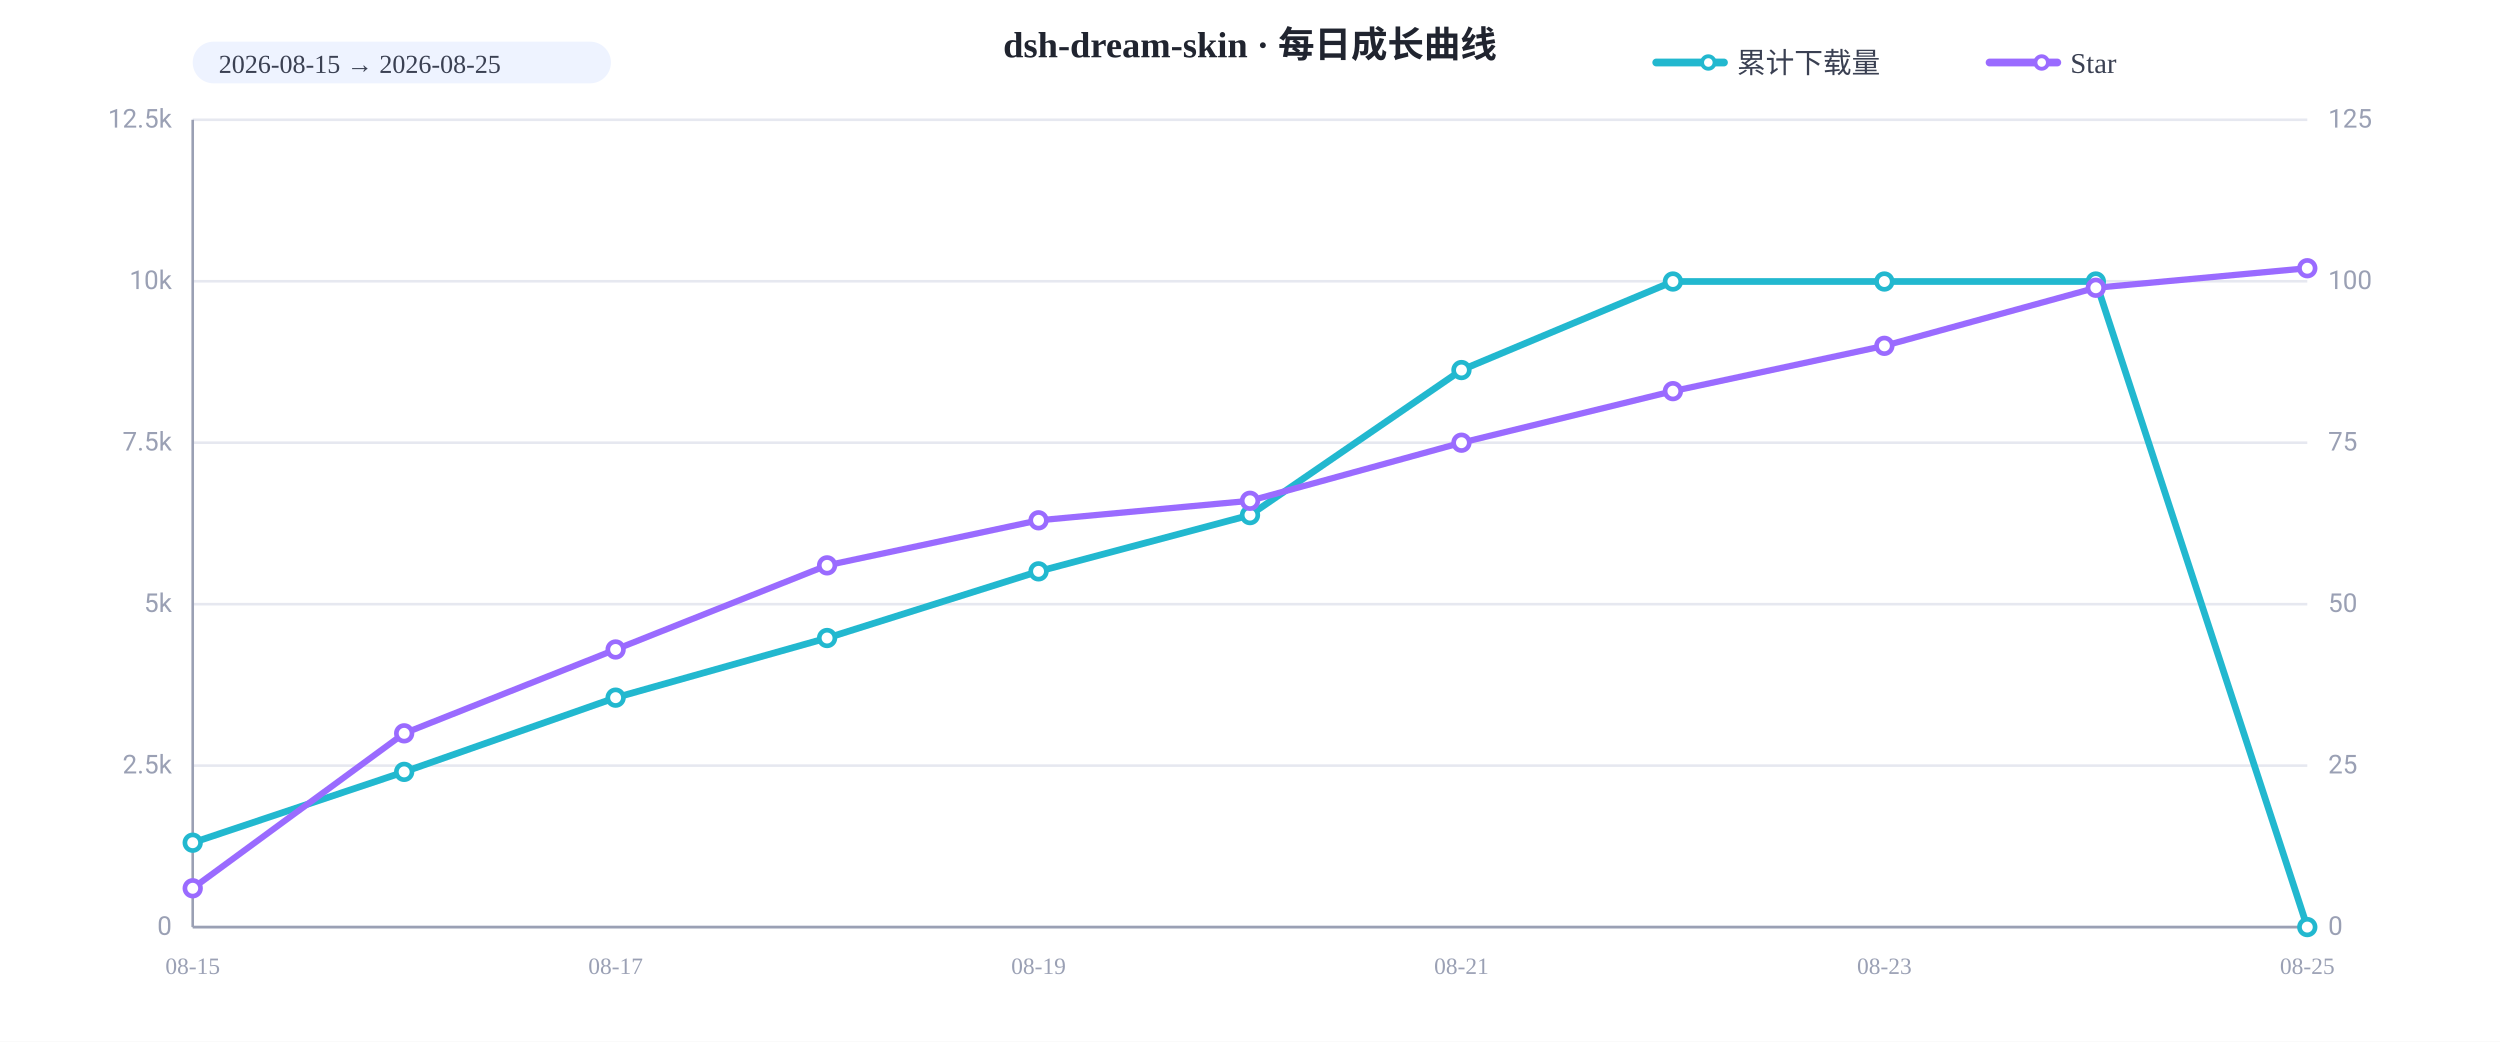
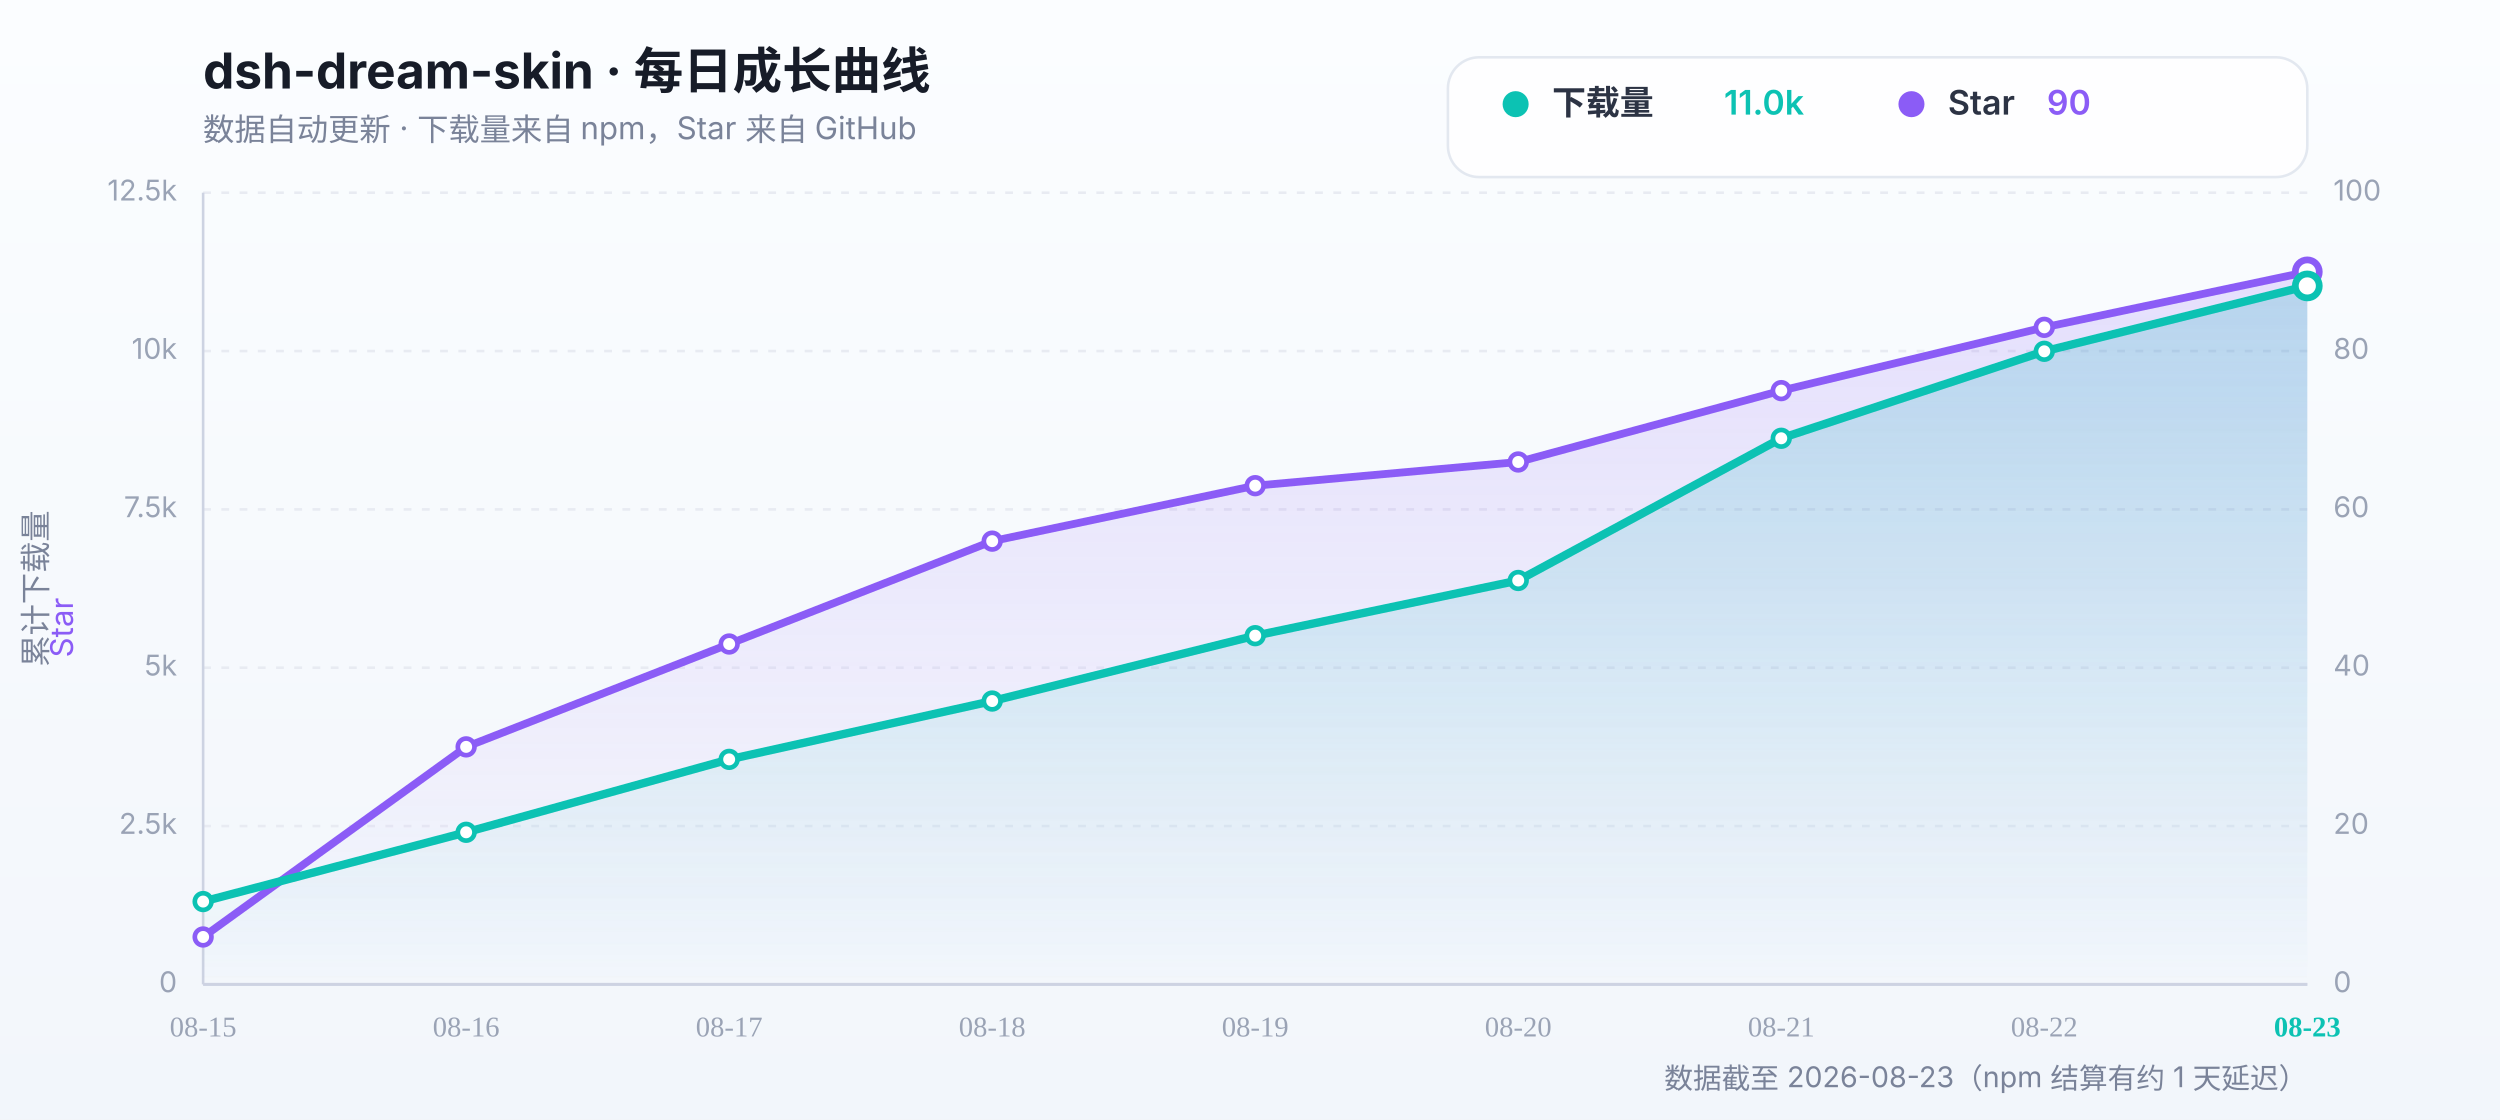
- <svg xmlns="http://www.w3.org/2000/svg" width="960" height="400" viewBox="0 0 960 400" role="img" aria-label="dsh-dream-skin 每日 Star 与累计下载量双轴折线图">
-   <rect width="960" height="400" fill="#ffffff" />
-   <text x="480" y="22" text-anchor="middle" font-size="14" font-weight="600" fill="#20242f">dsh-dream-skin · 每日成长曲线</text>
-   <rect x="74" y="16" width="160.6" height="16" rx="8" fill="#eef3ff" />
-   <text x="84" y="28" font-size="10" fill="#3a4052">2026-08-15 → 2026-08-25</text>
-   <g transform="translate(636, 16)">
-     <line x1="0" y1="8" x2="26" y2="8" stroke="#22b8cf" stroke-width="3" stroke-linecap="round" />
-     <circle cx="20" cy="8" r="2.4" fill="#fff" stroke="#22b8cf" stroke-width="1.5" />
-     <text x="31" y="12" font-size="11" fill="#3a4052">累计下载量</text>
-     <line x1="128" y1="8" x2="154" y2="8" stroke="#9a6bff" stroke-width="3" stroke-linecap="round" />
-     <circle cx="148" cy="8" r="2.4" fill="#fff" stroke="#9a6bff" stroke-width="1.5" />
-     <text x="159" y="12" font-size="11" fill="#3a4052">Star</text>
+ <svg xmlns="http://www.w3.org/2000/svg" width="960" height="430" viewBox="0 0 960 430" role="img" aria-label="dsh-dream-skin 每日 Star 与累计下载量双轴折线图">
+   <defs>
+     <linearGradient id="gradDl" x1="0" y1="0" x2="0" y2="1">
+       <stop offset="0%" stop-color="#0cc2b3" stop-opacity="0.24" />
+       <stop offset="100%" stop-color="#0cc2b3" stop-opacity="0" />
+     </linearGradient>
+     <linearGradient id="gradSt" x1="0" y1="0" x2="0" y2="1">
+       <stop offset="0%" stop-color="#8b5cf6" stop-opacity="0.18" />
+       <stop offset="100%" stop-color="#8b5cf6" stop-opacity="0" />
+     </linearGradient>
+     <linearGradient id="bgGrad" x1="0" y1="0" x2="0" y2="1">
+       <stop offset="0%" stop-color="#fbfdff" />
+       <stop offset="100%" stop-color="#f2f6fb" />
+     </linearGradient>
+   </defs>
+   <rect width="960" height="430" fill="url(#bgGrad)" />
+   <g font-family="system-ui,-apple-system,'Segoe UI',sans-serif">
+     <text x="18" y="226" font-size="12" fill="#7a8399" transform="rotate(-90 18 226)" text-anchor="middle">累计下载量</text>
+     <text x="28" y="241" font-size="12" fill="#8b5cf6" transform="rotate(-90 28 241)" text-anchor="middle">Star</text>
  </g>
-   <line x1="74" y1="356.0" x2="886" y2="356.0" stroke="#ccd0dd" stroke-width="1" />
-   <line x1="74" y1="294.0" x2="886" y2="294.0" stroke="#e6e8f0" stroke-width="1" />
-   <line x1="74" y1="232.0" x2="886" y2="232.0" stroke="#e6e8f0" stroke-width="1" />
-   <line x1="74" y1="170.0" x2="886" y2="170.0" stroke="#e6e8f0" stroke-width="1" />
-   <line x1="74" y1="108.0" x2="886" y2="108.0" stroke="#e6e8f0" stroke-width="1" />
-   <line x1="74" y1="46.0" x2="886" y2="46.0" stroke="#e6e8f0" stroke-width="1" />
-   <g font-family="system-ui, -apple-system, 'Segoe UI', Roboto, 'Helvetica Neue', Arial, sans-serif">
-     <text x="66" y="359.0" text-anchor="end" font-size="10" fill="#9aa0b4">0</text>
-     <text x="66" y="297.0" text-anchor="end" font-size="10" fill="#9aa0b4">2.5k</text>
-     <text x="66" y="235.0" text-anchor="end" font-size="10" fill="#9aa0b4">5k</text>
-     <text x="66" y="173.0" text-anchor="end" font-size="10" fill="#9aa0b4">7.5k</text>
-     <text x="66" y="111.0" text-anchor="end" font-size="10" fill="#9aa0b4">10k</text>
-     <text x="66" y="49.0" text-anchor="end" font-size="10" fill="#9aa0b4">12.5k</text>
-     <text x="894" y="359.0" text-anchor="start" font-size="10" fill="#9aa0b4">0</text>
-     <text x="894" y="297.0" text-anchor="start" font-size="10" fill="#9aa0b4">25</text>
-     <text x="894" y="235.0" text-anchor="start" font-size="10" fill="#9aa0b4">50</text>
-     <text x="894" y="173.0" text-anchor="start" font-size="10" fill="#9aa0b4">75</text>
-     <text x="894" y="111.0" text-anchor="start" font-size="10" fill="#9aa0b4">100</text>
-     <text x="894" y="49.0" text-anchor="start" font-size="10" fill="#9aa0b4">125</text>
+   <text x="78" y="34" font-size="19" font-weight="700" fill="#171c28" font-family="system-ui,-apple-system,'Segoe UI',sans-serif">dsh-dream-skin · 每日成长曲线</text>
+   <text x="78" y="54" font-size="12" fill="#7a8399" font-family="system-ui,-apple-system,'Segoe UI',sans-serif">数据自动更新 · 下载量来自 npm，Star 来自 GitHub</text>
+   <g font-family="system-ui,-apple-system,'Segoe UI',sans-serif">
+     <rect x="556" y="22" width="330" height="46" rx="12" fill="#ffffff" fill-opacity="0.72" stroke="#e3e8f0" stroke-width="1" />
+     <circle cx="582" cy="40" r="5" fill="#0cc2b3" />
+     <text x="596" y="44" font-size="13" font-weight="600" fill="#2c3344">下载量</text>
+     <text x="662" y="44" font-size="13" font-weight="600" fill="#0cc2b3">11.0k</text>
+     <circle cx="734" cy="40" r="5" fill="#8b5cf6" />
+     <text x="748" y="44" font-size="13" font-weight="600" fill="#2c3344">Star</text>
+     <text x="786" y="44" font-size="13" font-weight="600" fill="#8b5cf6">90</text>
  </g>
-   <line x1="74" y1="46" x2="74" y2="356" stroke="#9aa0b4" stroke-width="1" />
-   <line x1="74" y1="356" x2="886" y2="356" stroke="#9aa0b4" stroke-width="1" />
-   <polyline points="74.0,323.6 155.2,296.4 236.4,267.9 317.6,245.0 398.8,219.4 480.0,197.8 561.2,142.1 642.4,108.1 723.6,108.1 804.8,108.1 886.0,356.0" fill="none" stroke="#22b8cf" stroke-width="2.6" stroke-linecap="round" stroke-linejoin="round" opacity="1" />
-   <polyline points="74.0,341.1 155.2,281.6 236.4,249.4 317.6,217.1 398.8,199.8 480.0,192.3 561.2,170.0 642.4,150.2 723.6,132.8 804.8,110.5 886.0,103.0" fill="none" stroke="#9a6bff" stroke-width="2.4" stroke-linecap="round" stroke-linejoin="round" opacity="1" />
-   <circle cx="74.0" cy="323.6" r="3" fill="#fff" stroke="#22b8cf" stroke-width="1.8" />
-   <circle cx="155.2" cy="296.4" r="3" fill="#fff" stroke="#22b8cf" stroke-width="1.8" />
-   <circle cx="236.4" cy="267.9" r="3" fill="#fff" stroke="#22b8cf" stroke-width="1.8" />
-   <circle cx="317.6" cy="245.0" r="3" fill="#fff" stroke="#22b8cf" stroke-width="1.8" />
-   <circle cx="398.8" cy="219.4" r="3" fill="#fff" stroke="#22b8cf" stroke-width="1.8" />
-   <circle cx="480.0" cy="197.8" r="3" fill="#fff" stroke="#22b8cf" stroke-width="1.8" />
-   <circle cx="561.2" cy="142.1" r="3" fill="#fff" stroke="#22b8cf" stroke-width="1.8" />
-   <circle cx="642.4" cy="108.1" r="3" fill="#fff" stroke="#22b8cf" stroke-width="1.8" />
-   <circle cx="723.6" cy="108.1" r="3" fill="#fff" stroke="#22b8cf" stroke-width="1.8" />
-   <circle cx="804.8" cy="108.1" r="3" fill="#fff" stroke="#22b8cf" stroke-width="1.8" />
-   <circle cx="886.0" cy="356.0" r="3" fill="#fff" stroke="#22b8cf" stroke-width="1.8" />
-   <circle cx="74.0" cy="341.1" r="3" fill="#fff" stroke="#9a6bff" stroke-width="1.8" />
-   <circle cx="155.2" cy="281.6" r="3" fill="#fff" stroke="#9a6bff" stroke-width="1.8" />
-   <circle cx="236.4" cy="249.4" r="3" fill="#fff" stroke="#9a6bff" stroke-width="1.8" />
-   <circle cx="317.6" cy="217.1" r="3" fill="#fff" stroke="#9a6bff" stroke-width="1.8" />
-   <circle cx="398.8" cy="199.8" r="3" fill="#fff" stroke="#9a6bff" stroke-width="1.8" />
-   <circle cx="480.0" cy="192.3" r="3" fill="#fff" stroke="#9a6bff" stroke-width="1.8" />
-   <circle cx="561.2" cy="170.0" r="3" fill="#fff" stroke="#9a6bff" stroke-width="1.8" />
-   <circle cx="642.4" cy="150.2" r="3" fill="#fff" stroke="#9a6bff" stroke-width="1.8" />
-   <circle cx="723.6" cy="132.8" r="3" fill="#fff" stroke="#9a6bff" stroke-width="1.8" />
-   <circle cx="804.8" cy="110.5" r="3" fill="#fff" stroke="#9a6bff" stroke-width="1.8" />
-   <circle cx="886.0" cy="103.0" r="3" fill="#fff" stroke="#9a6bff" stroke-width="1.8" />
-   <text x="74.0" y="374" text-anchor="middle" font-size="9" fill="#9aa0b4">08-15</text>
-   <text x="236.4" y="374" text-anchor="middle" font-size="9" fill="#9aa0b4">08-17</text>
-   <text x="398.8" y="374" text-anchor="middle" font-size="9" fill="#9aa0b4">08-19</text>
-   <text x="561.2" y="374" text-anchor="middle" font-size="9" fill="#9aa0b4">08-21</text>
-   <text x="723.6" y="374" text-anchor="middle" font-size="9" fill="#9aa0b4">08-23</text>
-   <text x="886.0" y="374" text-anchor="middle" font-size="9" fill="#9aa0b4">08-25</text>
+   <line x1="78" y1="378.0" x2="886" y2="378.0" stroke="#d3d9e8" stroke-width="1.2" />
+   <line x1="78" y1="317.2" x2="886" y2="317.2" stroke="#e8ebf2" stroke-width="1" stroke-dasharray="3 4" />
+   <line x1="78" y1="256.4" x2="886" y2="256.4" stroke="#e8ebf2" stroke-width="1" stroke-dasharray="3 4" />
+   <line x1="78" y1="195.6" x2="886" y2="195.6" stroke="#e8ebf2" stroke-width="1" stroke-dasharray="3 4" />
+   <line x1="78" y1="134.8" x2="886" y2="134.8" stroke="#e8ebf2" stroke-width="1" stroke-dasharray="3 4" />
+   <line x1="78" y1="74.0" x2="886" y2="74.0" stroke="#e8ebf2" stroke-width="1" stroke-dasharray="3 4" />
+   <g font-family="system-ui,-apple-system,'Segoe UI',sans-serif">
+     <text x="68" y="381.0" text-anchor="end" font-size="11" fill="#9aa3b5">0</text>
+     <text x="68" y="320.2" text-anchor="end" font-size="11" fill="#9aa3b5">2.5k</text>
+     <text x="68" y="259.4" text-anchor="end" font-size="11" fill="#9aa3b5">5k</text>
+     <text x="68" y="198.6" text-anchor="end" font-size="11" fill="#9aa3b5">7.5k</text>
+     <text x="68" y="137.8" text-anchor="end" font-size="11" fill="#9aa3b5">10k</text>
+     <text x="68" y="77.0" text-anchor="end" font-size="11" fill="#9aa3b5">12.5k</text>
+     <text x="896" y="381.0" text-anchor="start" font-size="11" fill="#9aa3b5">0</text>
+     <text x="896" y="320.2" text-anchor="start" font-size="11" fill="#9aa3b5">20</text>
+     <text x="896" y="259.4" text-anchor="start" font-size="11" fill="#9aa3b5">40</text>
+     <text x="896" y="198.6" text-anchor="start" font-size="11" fill="#9aa3b5">60</text>
+     <text x="896" y="137.8" text-anchor="start" font-size="11" fill="#9aa3b5">80</text>
+     <text x="896" y="77.0" text-anchor="start" font-size="11" fill="#9aa3b5">100</text>
+   </g>
+   <line x1="78" y1="74" x2="78" y2="378" stroke="#cdd3e2" stroke-width="1" />
+   <line x1="78" y1="378" x2="886" y2="378" stroke="#cdd3e2" stroke-width="1" />
+   <path d="M 78.0 378.0 L 78.0 346.2 L 179.0 319.6 L 280.0 291.6 L 381.0 269.2 L 482.0 244.1 L 583.0 222.9 L 684.0 168.3 L 785.0 134.9 L 886.0 109.8 L 886.0 378.0 Z" fill="url(#gradDl)" stroke="none" />
+   <path d="M 78.0 378.0 L 78.0 359.8 L 179.0 286.8 L 280.0 247.3 L 381.0 207.8 L 482.0 186.5 L 583.0 177.4 L 684.0 150.0 L 785.0 125.7 L 886.0 104.4 L 886.0 378.0 Z" fill="url(#gradSt)" stroke="none" />
+   <polyline points="78.0,359.8 179.0,286.8 280.0,247.3 381.0,207.8 482.0,186.5 583.0,177.4 684.0,150.0 785.0,125.7 886.0,104.4" fill="none" stroke="#8b5cf6" stroke-width="3" stroke-linecap="round" stroke-linejoin="round" />
+   <circle cx="78.0" cy="359.8" r="3.2" fill="#ffffff" stroke="#8b5cf6" stroke-width="1.8" />
+   <circle cx="179.0" cy="286.8" r="3.2" fill="#ffffff" stroke="#8b5cf6" stroke-width="1.8" />
+   <circle cx="280.0" cy="247.3" r="3.2" fill="#ffffff" stroke="#8b5cf6" stroke-width="1.8" />
+   <circle cx="381.0" cy="207.8" r="3.2" fill="#ffffff" stroke="#8b5cf6" stroke-width="1.8" />
+   <circle cx="482.0" cy="186.5" r="3.2" fill="#ffffff" stroke="#8b5cf6" stroke-width="1.8" />
+   <circle cx="583.0" cy="177.4" r="3.2" fill="#ffffff" stroke="#8b5cf6" stroke-width="1.8" />
+   <circle cx="684.0" cy="150.0" r="3.2" fill="#ffffff" stroke="#8b5cf6" stroke-width="1.8" />
+   <circle cx="785.0" cy="125.7" r="3.2" fill="#ffffff" stroke="#8b5cf6" stroke-width="1.8" />
+   <circle cx="886.0" cy="104.4" r="4.6" fill="#ffffff" stroke="#8b5cf6" stroke-width="2.6" />
+   <polyline points="78.0,346.2 179.0,319.6 280.0,291.6 381.0,269.2 482.0,244.1 583.0,222.9 684.0,168.3 785.0,134.9 886.0,109.8" fill="none" stroke="#0cc2b3" stroke-width="3.2" stroke-linecap="round" stroke-linejoin="round" />
+   <circle cx="78.0" cy="346.2" r="3.2" fill="#ffffff" stroke="#0cc2b3" stroke-width="1.8" />
+   <circle cx="179.0" cy="319.6" r="3.2" fill="#ffffff" stroke="#0cc2b3" stroke-width="1.8" />
+   <circle cx="280.0" cy="291.6" r="3.2" fill="#ffffff" stroke="#0cc2b3" stroke-width="1.8" />
+   <circle cx="381.0" cy="269.2" r="3.2" fill="#ffffff" stroke="#0cc2b3" stroke-width="1.8" />
+   <circle cx="482.0" cy="244.1" r="3.2" fill="#ffffff" stroke="#0cc2b3" stroke-width="1.8" />
+   <circle cx="583.0" cy="222.9" r="3.2" fill="#ffffff" stroke="#0cc2b3" stroke-width="1.8" />
+   <circle cx="684.0" cy="168.3" r="3.2" fill="#ffffff" stroke="#0cc2b3" stroke-width="1.8" />
+   <circle cx="785.0" cy="134.9" r="3.2" fill="#ffffff" stroke="#0cc2b3" stroke-width="1.8" />
+   <circle cx="886.0" cy="109.8" r="4.6" fill="#ffffff" stroke="#0cc2b3" stroke-width="2.6" />
+   <text x="78.0" y="398" text-anchor="middle" font-size="11" fill="#9aa3b5">08-15</text>
+   <text x="179.0" y="398" text-anchor="middle" font-size="11" fill="#9aa3b5">08-16</text>
+   <text x="280.0" y="398" text-anchor="middle" font-size="11" fill="#9aa3b5">08-17</text>
+   <text x="381.0" y="398" text-anchor="middle" font-size="11" fill="#9aa3b5">08-18</text>
+   <text x="482.0" y="398" text-anchor="middle" font-size="11" fill="#9aa3b5">08-19</text>
+   <text x="583.0" y="398" text-anchor="middle" font-size="11" fill="#9aa3b5">08-20</text>
+   <text x="684.0" y="398" text-anchor="middle" font-size="11" fill="#9aa3b5">08-21</text>
+   <text x="785.0" y="398" text-anchor="middle" font-size="11" fill="#9aa3b5">08-22</text>
+   <text x="886.0" y="398" text-anchor="middle" font-size="11" fill="#0cc2b3" font-weight="600">08-23</text>
+   <text x="886" y="418" text-anchor="end" font-size="11" fill="#7a8399" font-family="system-ui,-apple-system,'Segoe UI',sans-serif">数据截至 2026-08-23（npm 结算有约 1 天延迟）</text>
</svg>
